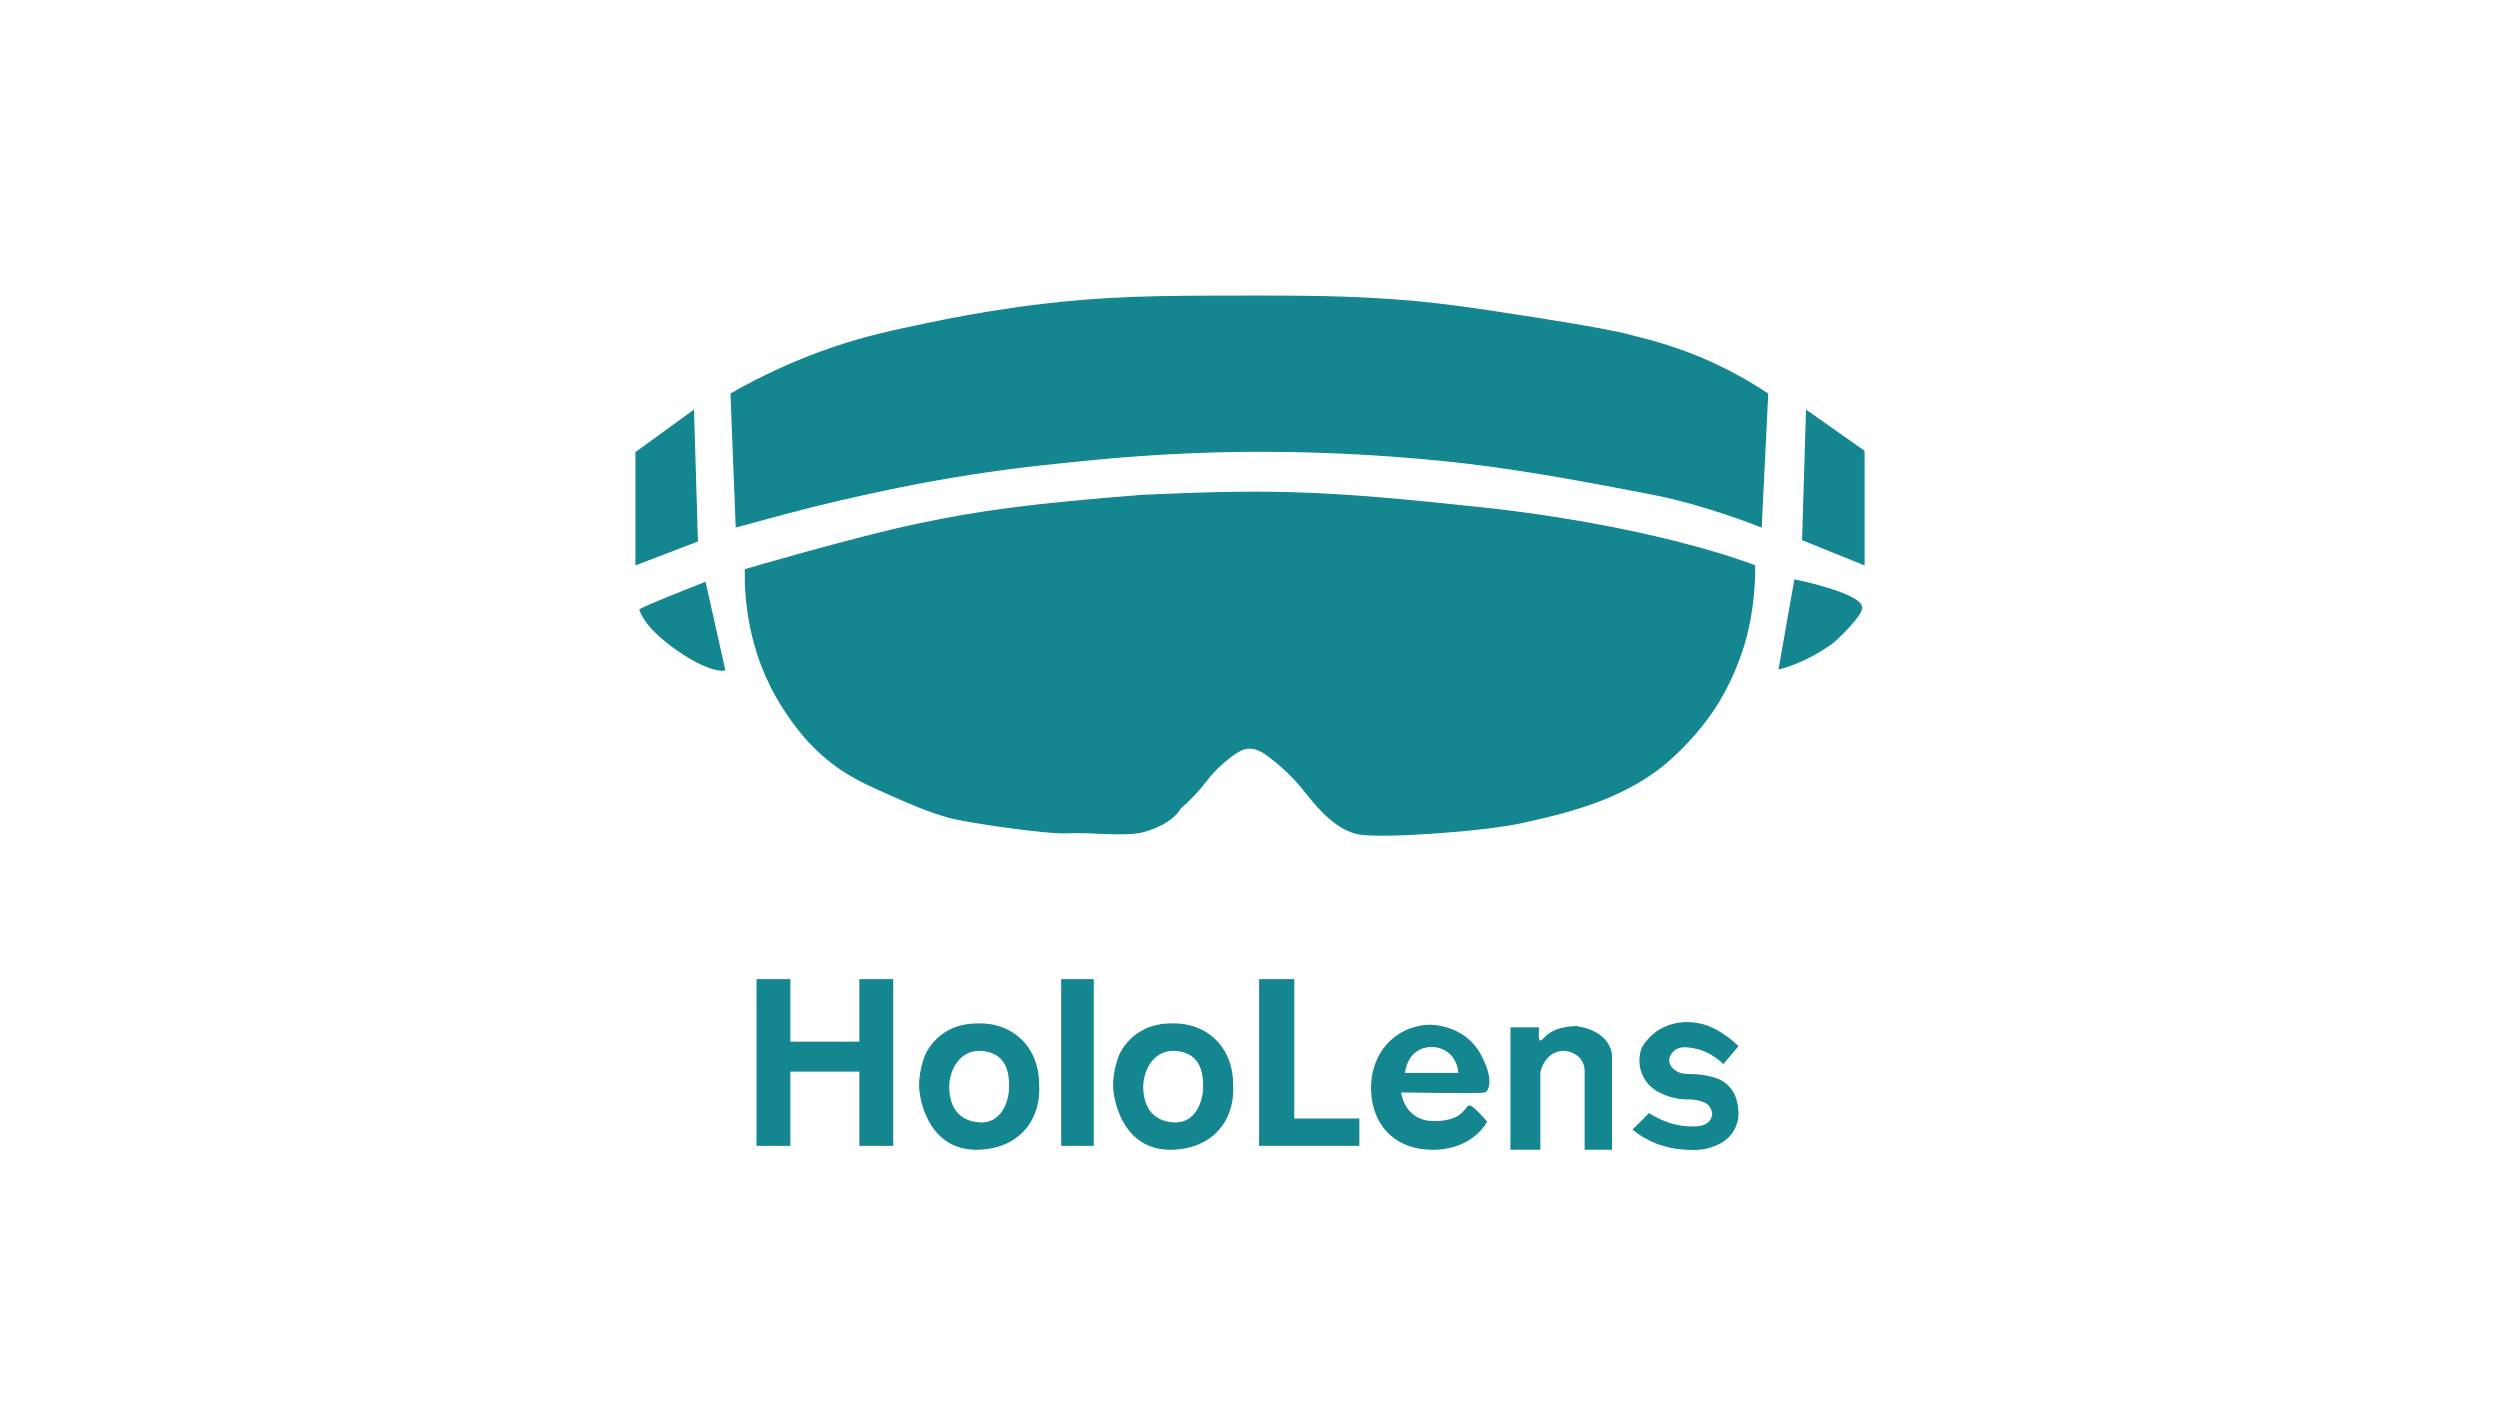
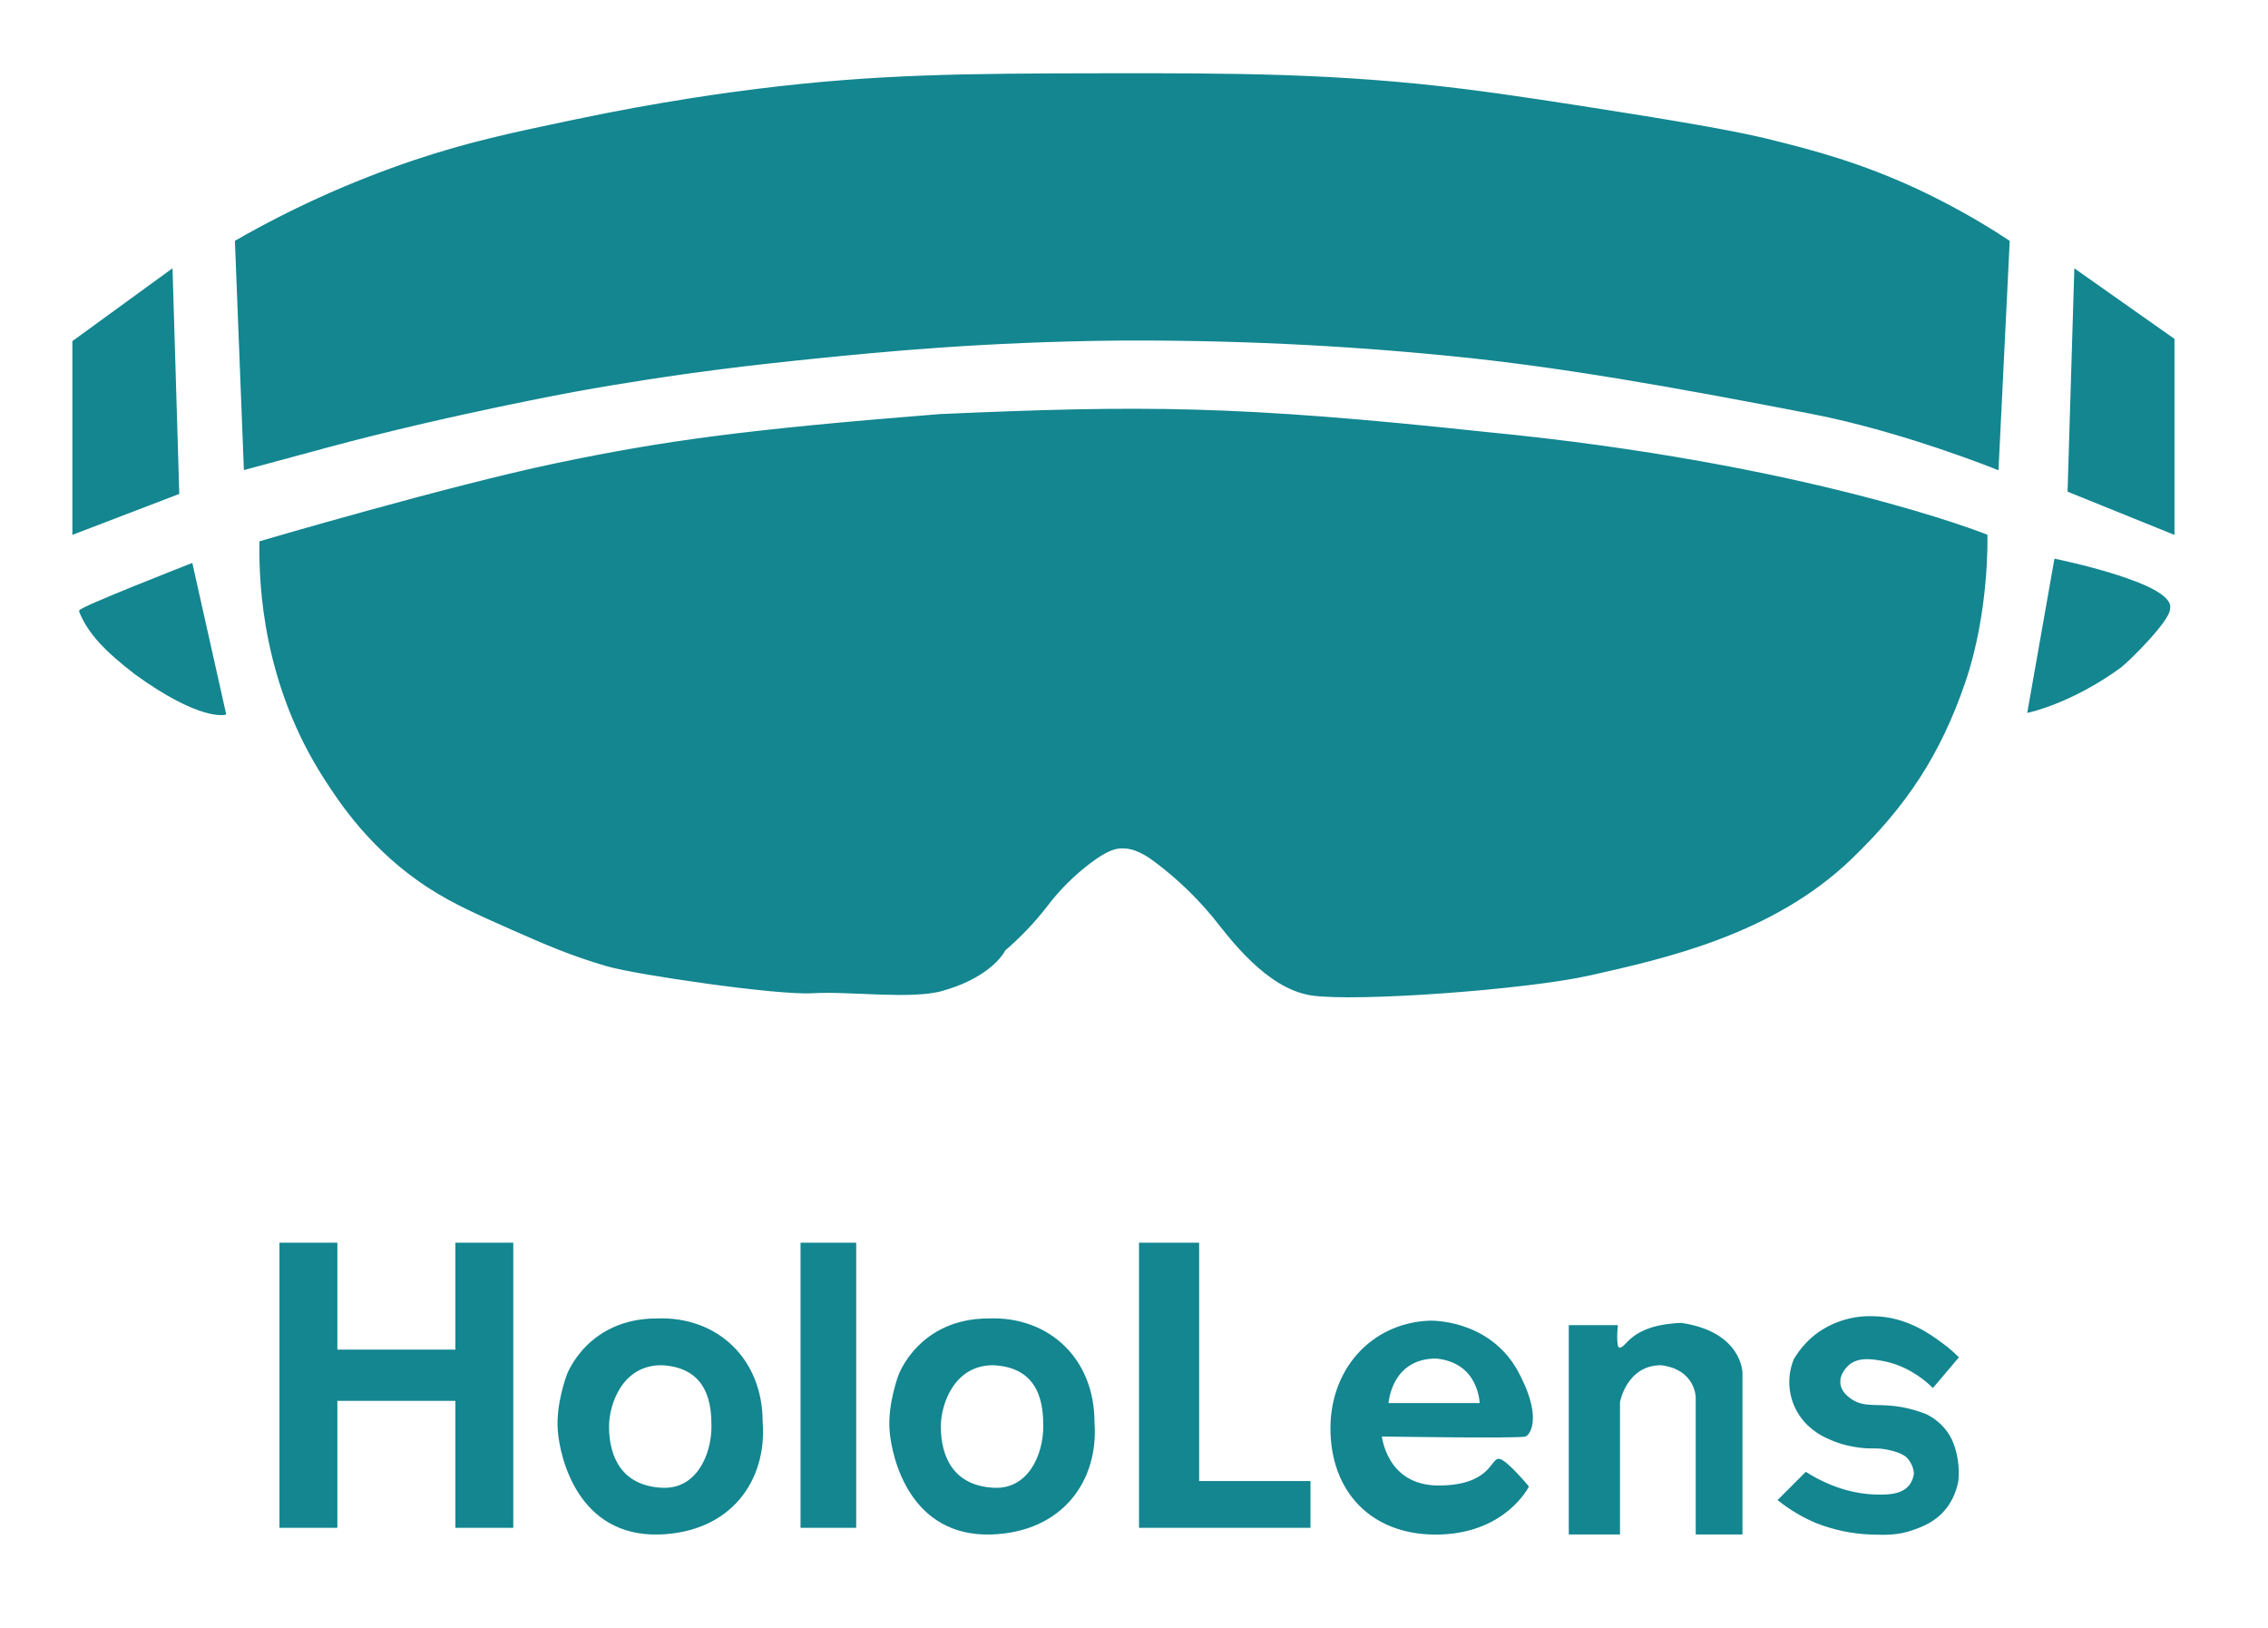
- <svg xmlns="http://www.w3.org/2000/svg" id="Layer_1" data-name="Layer 1" viewBox="0 0 1920 1080">
-   <defs>
-     <style>.cls-1{fill:#138690;stroke:#138690;stroke-miterlimit:10;}</style>
-   </defs>
-   <path class="cls-1" d="M1044.5,640.5c20,3,96.63-2.61,125-9,33.25-7.49,81.68-18.1,117-52,25-24,40-47,51-79s10-66,10-66-80-32-225-46c-112-12-154-12-245-8-88,7-124,12-172,22s-133,35-133,35c-.34,19.52,1.61,63.53,29,106,7.05,10.94,21.17,32.36,47,49,11,7.08,22,11.93,38,19,13.18,5.82,25.62,11.31,42,16,12.89,3.69,76,13,92,12s44.16,2.91,58-1c18.54-5.24,26.09-14.17,28-18h0a127.34,127.34,0,0,0,19-20,100.64,100.64,0,0,1,19-19c8-6.09,11.64-6.85,14-7,6.52-.41,11.79,3,17,7a152.43,152.43,0,0,1,24.84,23.8l.16.2C1008,614.81,1024.5,637.5,1044.5,640.5Z" />
-   <path class="cls-1" d="M1378.5,445.5l-12,68s19-4,41-20c4-3,22-21,22-26C1432.5,456.5,1378.5,445.5,1378.5,445.5Z" />
-   <polygon class="cls-1" points="1387.5 315.5 1384.5 414.5 1431.5 433.5 1431.5 346.5 1387.5 315.5" />
-   <path class="cls-1" d="M1357.5,302.5l-5,102s-42-17-83-25c-65.28-12.74-114.74-21.33-162-26a1410.25,1410.25,0,0,0-150-7c-61,.57-107.22,5.17-135,8-25.43,2.59-61.64,6.36-109,15,0,0-56.54,10.31-111,25l-37,10h0l-4-102a447.71,447.71,0,0,1,80-36c24.5-8.22,43.78-12.28,71-18,40.2-8.46,71.66-12.59,83-14,53.85-6.71,93.89-6.91,155-7,59.2-.09,105.7,0,162,7,21.11,2.63,45.84,6.52,68,10,49.65,7.8,63.29,11.05,71,13,18,4.55,39.17,10,65,22A307.85,307.85,0,0,1,1357.5,302.5Z" />
-   <polygon class="cls-1" points="532.5 315.5 535.5 415.5 488.5 433.5 488.5 347.5 532.5 315.5" />
-   <path class="cls-1" d="M491.5,468.5c-.48-1.33,50-21,50-21l15,67s-11,3-40-18C503.5,486.5,495.5,478.5,491.5,468.5Z" />
-   <polygon class="cls-1" points="581.5 752.5 581.5 879.5 606.5 879.5 606.5 822.5 660.5 822.5 660.5 879.5 685.5 879.5 685.5 752.5 660.5 752.5 660.5 800.5 606.5 800.5 606.5 752.5 581.5 752.5" />
-   <rect class="cls-1" x="815.5" y="752.5" width="24" height="127" />
-   <polygon class="cls-1" points="967.5 752.5 967.5 879.5 1043.5 879.5 1043.5 859.5 993.5 859.5 993.5 752.5 967.5 752.5" />
-   <path class="cls-1" d="M1160.5,789.5v93h22v-59s3-17,19-17c16,2,16,15,16,15v61h20v-72s0-18-27-22c-24,1-24,12-28,11-2,0-1-10-1-10Z" />
-   <path class="cls-1" d="M1261.5,804.5a38.61,38.61,0,0,1,11-12,40.34,40.34,0,0,1,24-7c14.93.12,25.59,8,31,12a64.06,64.06,0,0,1,7,6l-11,13c-4.61-4.37-12.39-10.23-23-12-4.6-.77-10.62-1.69-15,2-.31.26-4.69,4.05-4,9,.52,3.76,3.67,6.06,5,7,6.41,4.54,12.3,1.68,24,4a54.73,54.73,0,0,1,10,3,24.38,24.38,0,0,1,11.13,11.13,36.27,36.27,0,0,1,2.88,17.88,27,27,0,0,1-5,12c-4.73,6.29-11,8.59-15,10-7,2.47-12.71,2.25-19,2a72.35,72.35,0,0,1-24-5,68.32,68.32,0,0,1-17-10l12-12c13.09,8.25,24.16,9.73,30,10,5.49.25,13.14.5,16.93-4.49a11,11,0,0,0,2.07-5.51,12.38,12.38,0,0,0-3-7c-.94-1-2.88-2.72-9-4-5.94-1.24-6.87-.21-13-1a46.5,46.5,0,0,1-14-4,30.21,30.21,0,0,1-9-6,26.74,26.74,0,0,1-6-29Z" />
-   <path class="cls-1" d="M797.5,832.5c0-28-20-47-47-46-31,0-40,25-40,25s-5,13-4,25,9,47,45,46C783.5,881.5,799.5,858.5,797.5,832.5Zm-45,30c-18-1-24-14-24-28,0-10,6-28,24-28,22,1,23,19,23,28C775.5,847.5,768.5,863.5,752.5,862.5Z" />
-   <path class="cls-1" d="M946.5,832.5c0-28-20-47-47-46-31,0-40,25-40,25s-5,13-4,25,9,47,45,46C932.5,881.5,948.5,858.5,946.5,832.5Zm-45,30c-18-1-24-14-24-28,0-10,6-28,24-28,22,1,23,19,23,28C924.5,847.5,917.5,863.5,901.5,862.5Z" />
-   <path class="cls-1" d="M1128.5,849.5c-3,0-4,12-27,12-24,0-26-23-26-23s63,1,65,0,7-9-4-29c-13-23-39-22-39-22-26,1-45,22-44,50s20,46,49,45,39-21,39-21S1131.5,849.5,1128.5,849.5Zm-28-46c20,2,20,21,20,21h-42S1079.5,803.5,1100.5,803.5Z" />
+ <svg xmlns="http://www.w3.org/2000/svg" version="1.1" id="Layer_1" x="0px" y="0px" viewBox="0 0 1018.5 730.7" style="enable-background:new 0 0 1018.5 730.7;" xml:space="preserve">
+   <style type="text/css">
+ 	.st0{fill:#138690;stroke:#138690;stroke-miterlimit:10;}
+ </style>
+   <path class="st0" d="M589,446.4c20,3,96.6-2.6,125-9c33.2-7.5,81.7-18.1,117-52c25-24,40-47,51-79s10-66,10-66s-80-32-225-46  c-112-12-154-12-245-8c-88,7-124,12-172,22s-133,35-133,35c-0.3,19.5,1.6,63.5,29,106c7,10.9,21.2,32.4,47,49c11,7.1,22,11.9,38,19  c13.2,5.8,25.6,11.3,42,16c12.9,3.7,76,13,92,12s44.2,2.9,58-1c18.5-5.2,26.1-14.2,28-18l0,0c7-6,13.4-12.7,19-20  c5.5-7.2,11.8-13.5,19-19c8-6.1,11.6-6.8,14-7c6.5-0.4,11.8,3,17,7c9.2,7,17.5,15,24.8,23.8l0.2,0.2  C552.5,420.8,569,443.4,589,446.4z" />
+   <path class="st0" d="M923,251.4l-12,68c0,0,19-4,41-20c4-3,22-21,22-26C977,262.4,923,251.4,923,251.4z" />
+   <polygon class="st0" points="932,121.4 929,220.4 976,239.4 976,152.4 " />
+   <path class="st0" d="M902,108.4l-5,102c0,0-42-17-83-25c-65.3-12.7-114.7-21.3-162-26c-49.8-5-99.9-7.3-150-7  c-61,0.6-107.2,5.2-135,8c-25.4,2.6-61.6,6.4-109,15c0,0-56.5,10.3-111,25l-37,10l0,0l-4-102c25.4-14.6,52.2-26.6,80-36  c24.5-8.2,43.8-12.3,71-18c40.2-8.5,71.7-12.6,83-14c53.8-6.7,93.9-6.9,155-7c59.2-0.1,105.7,0,162,7c21.1,2.6,45.8,6.5,68,10  c49.7,7.8,63.3,11.1,71,13c18,4.5,39.2,10,65,22C875.2,92.1,888.9,99.7,902,108.4z" />
+   <polygon class="st0" points="77,121.4 80,221.4 33,239.4 33,153.4 " />
+   <path class="st0" d="M36,274.4c-0.5-1.3,50-21,50-21l15,67c0,0-11,3-40-18C48,292.4,40,284.4,36,274.4z" />
+   <polygon class="st0" points="126,558.4 126,685.4 151,685.4 151,628.4 205,628.4 205,685.4 230,685.4 230,558.4 205,558.4   205,606.4 151,606.4 151,558.4 " />
+   <rect x="360" y="558.4" class="st0" width="24" height="127" />
+   <polygon class="st0" points="512,558.4 512,685.4 588,685.4 588,665.4 538,665.4 538,558.4 " />
+   <path class="st0" d="M705,595.4v93h22v-59c0,0,3-17,19-17c16,2,16,15,16,15v61h20v-72c0,0,0-18-27-22c-24,1-24,12-28,11  c-2,0-1-10-1-10H705z" />
+   <path class="st0" d="M806,610.4c2.8-4.7,6.5-8.8,11-12c7.1-4.8,15.5-7.3,24-7c14.9,0.1,25.6,8,31,12c2.5,1.8,4.8,3.8,7,6l-11,13  c-4.6-4.4-12.4-10.2-23-12c-4.6-0.8-10.6-1.7-15,2c-0.3,0.3-4.7,4-4,9c0.5,3.8,3.7,6.1,5,7c6.4,4.5,12.3,1.7,24,4  c3.4,0.7,6.8,1.7,10,3c4.8,2.4,8.8,6.3,11.1,11.1c2.5,5.6,3.4,11.8,2.9,17.9c-0.7,4.3-2.4,8.5-5,12c-4.7,6.3-11,8.6-15,10  c-7,2.5-12.7,2.2-19,2c-8.2-0.3-16.3-2-24-5c-6.1-2.5-11.8-5.9-17-10l12-12c13.1,8.2,24.2,9.7,30,10c5.5,0.2,13.1,0.5,16.9-4.5  c1.2-1.6,1.9-3.5,2.1-5.5c-0.2-2.6-1.3-5-3-7c-0.9-1-2.9-2.7-9-4c-5.9-1.2-6.9-0.2-13-1c-4.8-0.6-9.6-1.9-14-4c-3.3-1.4-6.4-3.5-9-6  C804.3,631.9,801.9,620.4,806,610.4L806,610.4z" />
+   <path class="st0" d="M342,638.4c0-28-20-47-47-46c-31,0-40,25-40,25s-5,13-4,25s9,47,45,46C328,687.4,344,664.4,342,638.4z   M297,668.4c-18-1-24-14-24-28c0-10,6-28,24-28c22,1,23,19,23,28C320,653.4,313,669.4,297,668.4z" />
+   <path class="st0" d="M491,638.4c0-28-20-47-47-46c-31,0-40,25-40,25s-5,13-4,25s9,47,45,46C477,687.4,493,664.4,491,638.4z   M446,668.4c-18-1-24-14-24-28c0-10,6-28,24-28c22,1,23,19,23,28C469,653.4,462,669.4,446,668.4z" />
+   <path class="st0" d="M673,655.4c-3,0-4,12-27,12c-24,0-26-23-26-23s63,1,65,0s7-9-4-29c-13-23-39-22-39-22c-26,1-45,22-44,50  s20,46,49,45s39-21,39-21S676,655.4,673,655.4z M645,609.4c20,2,20,21,20,21h-42C623,630.4,624,609.4,645,609.4z" />
</svg>
